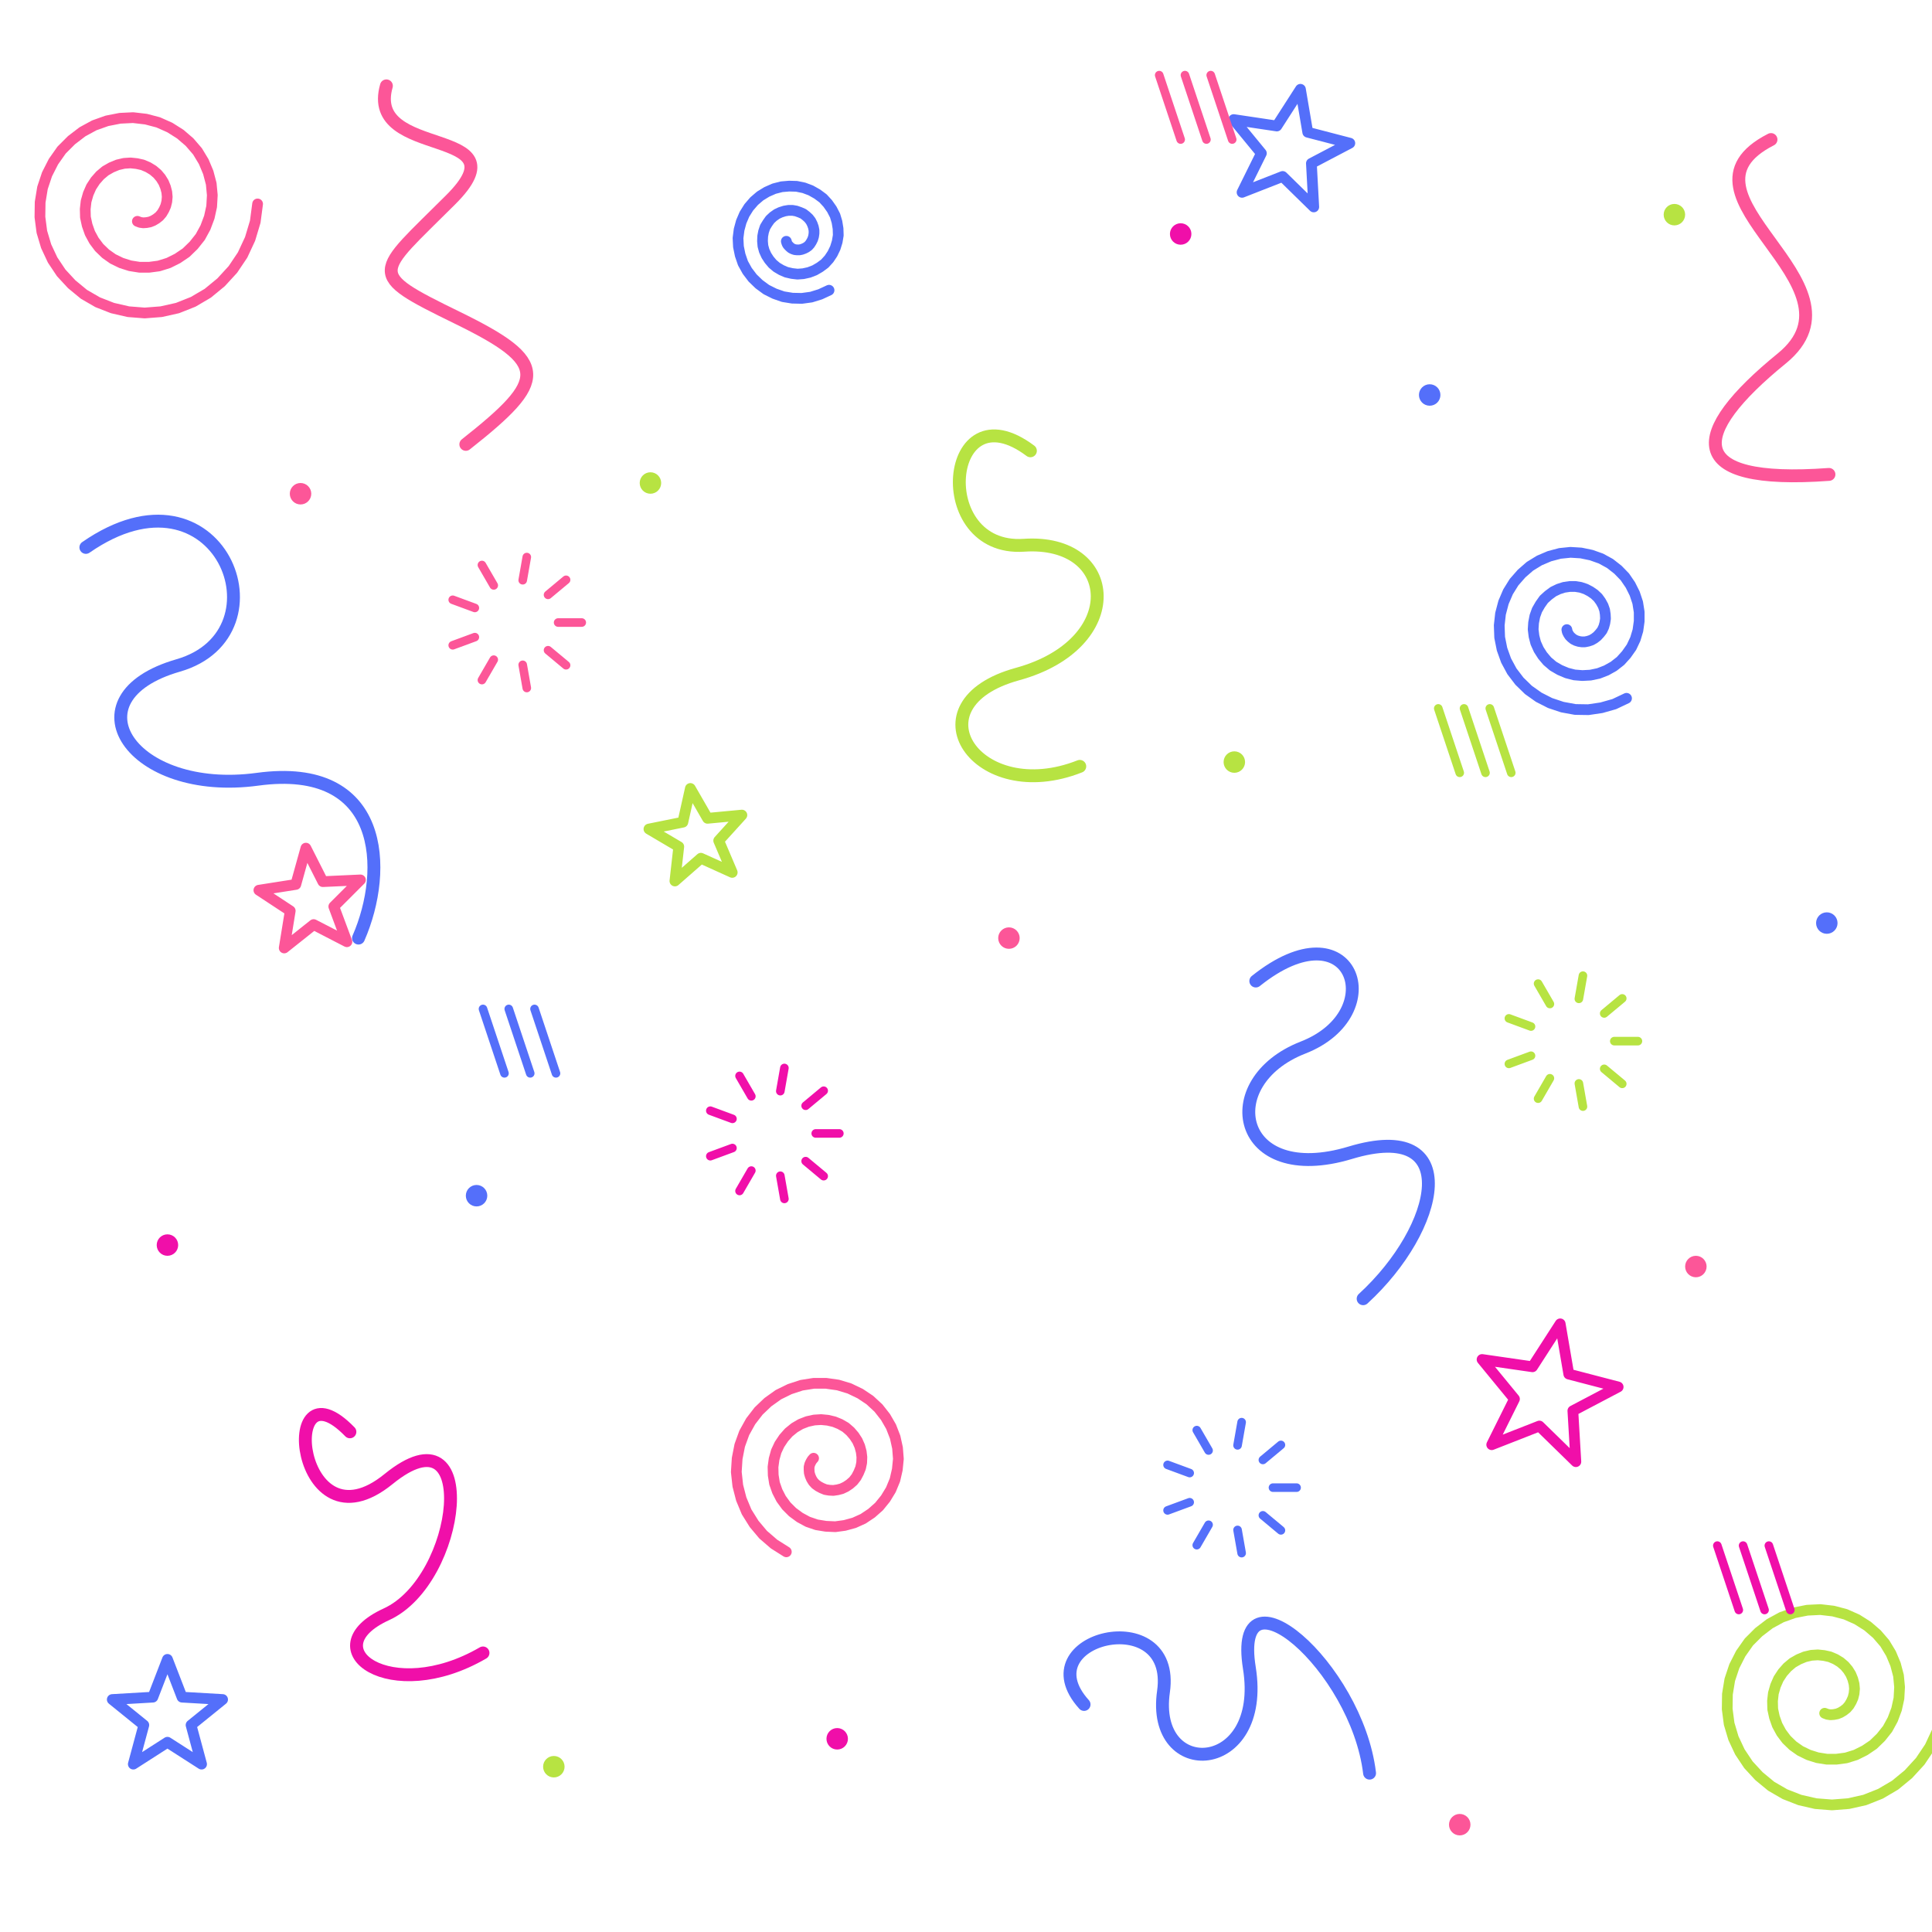
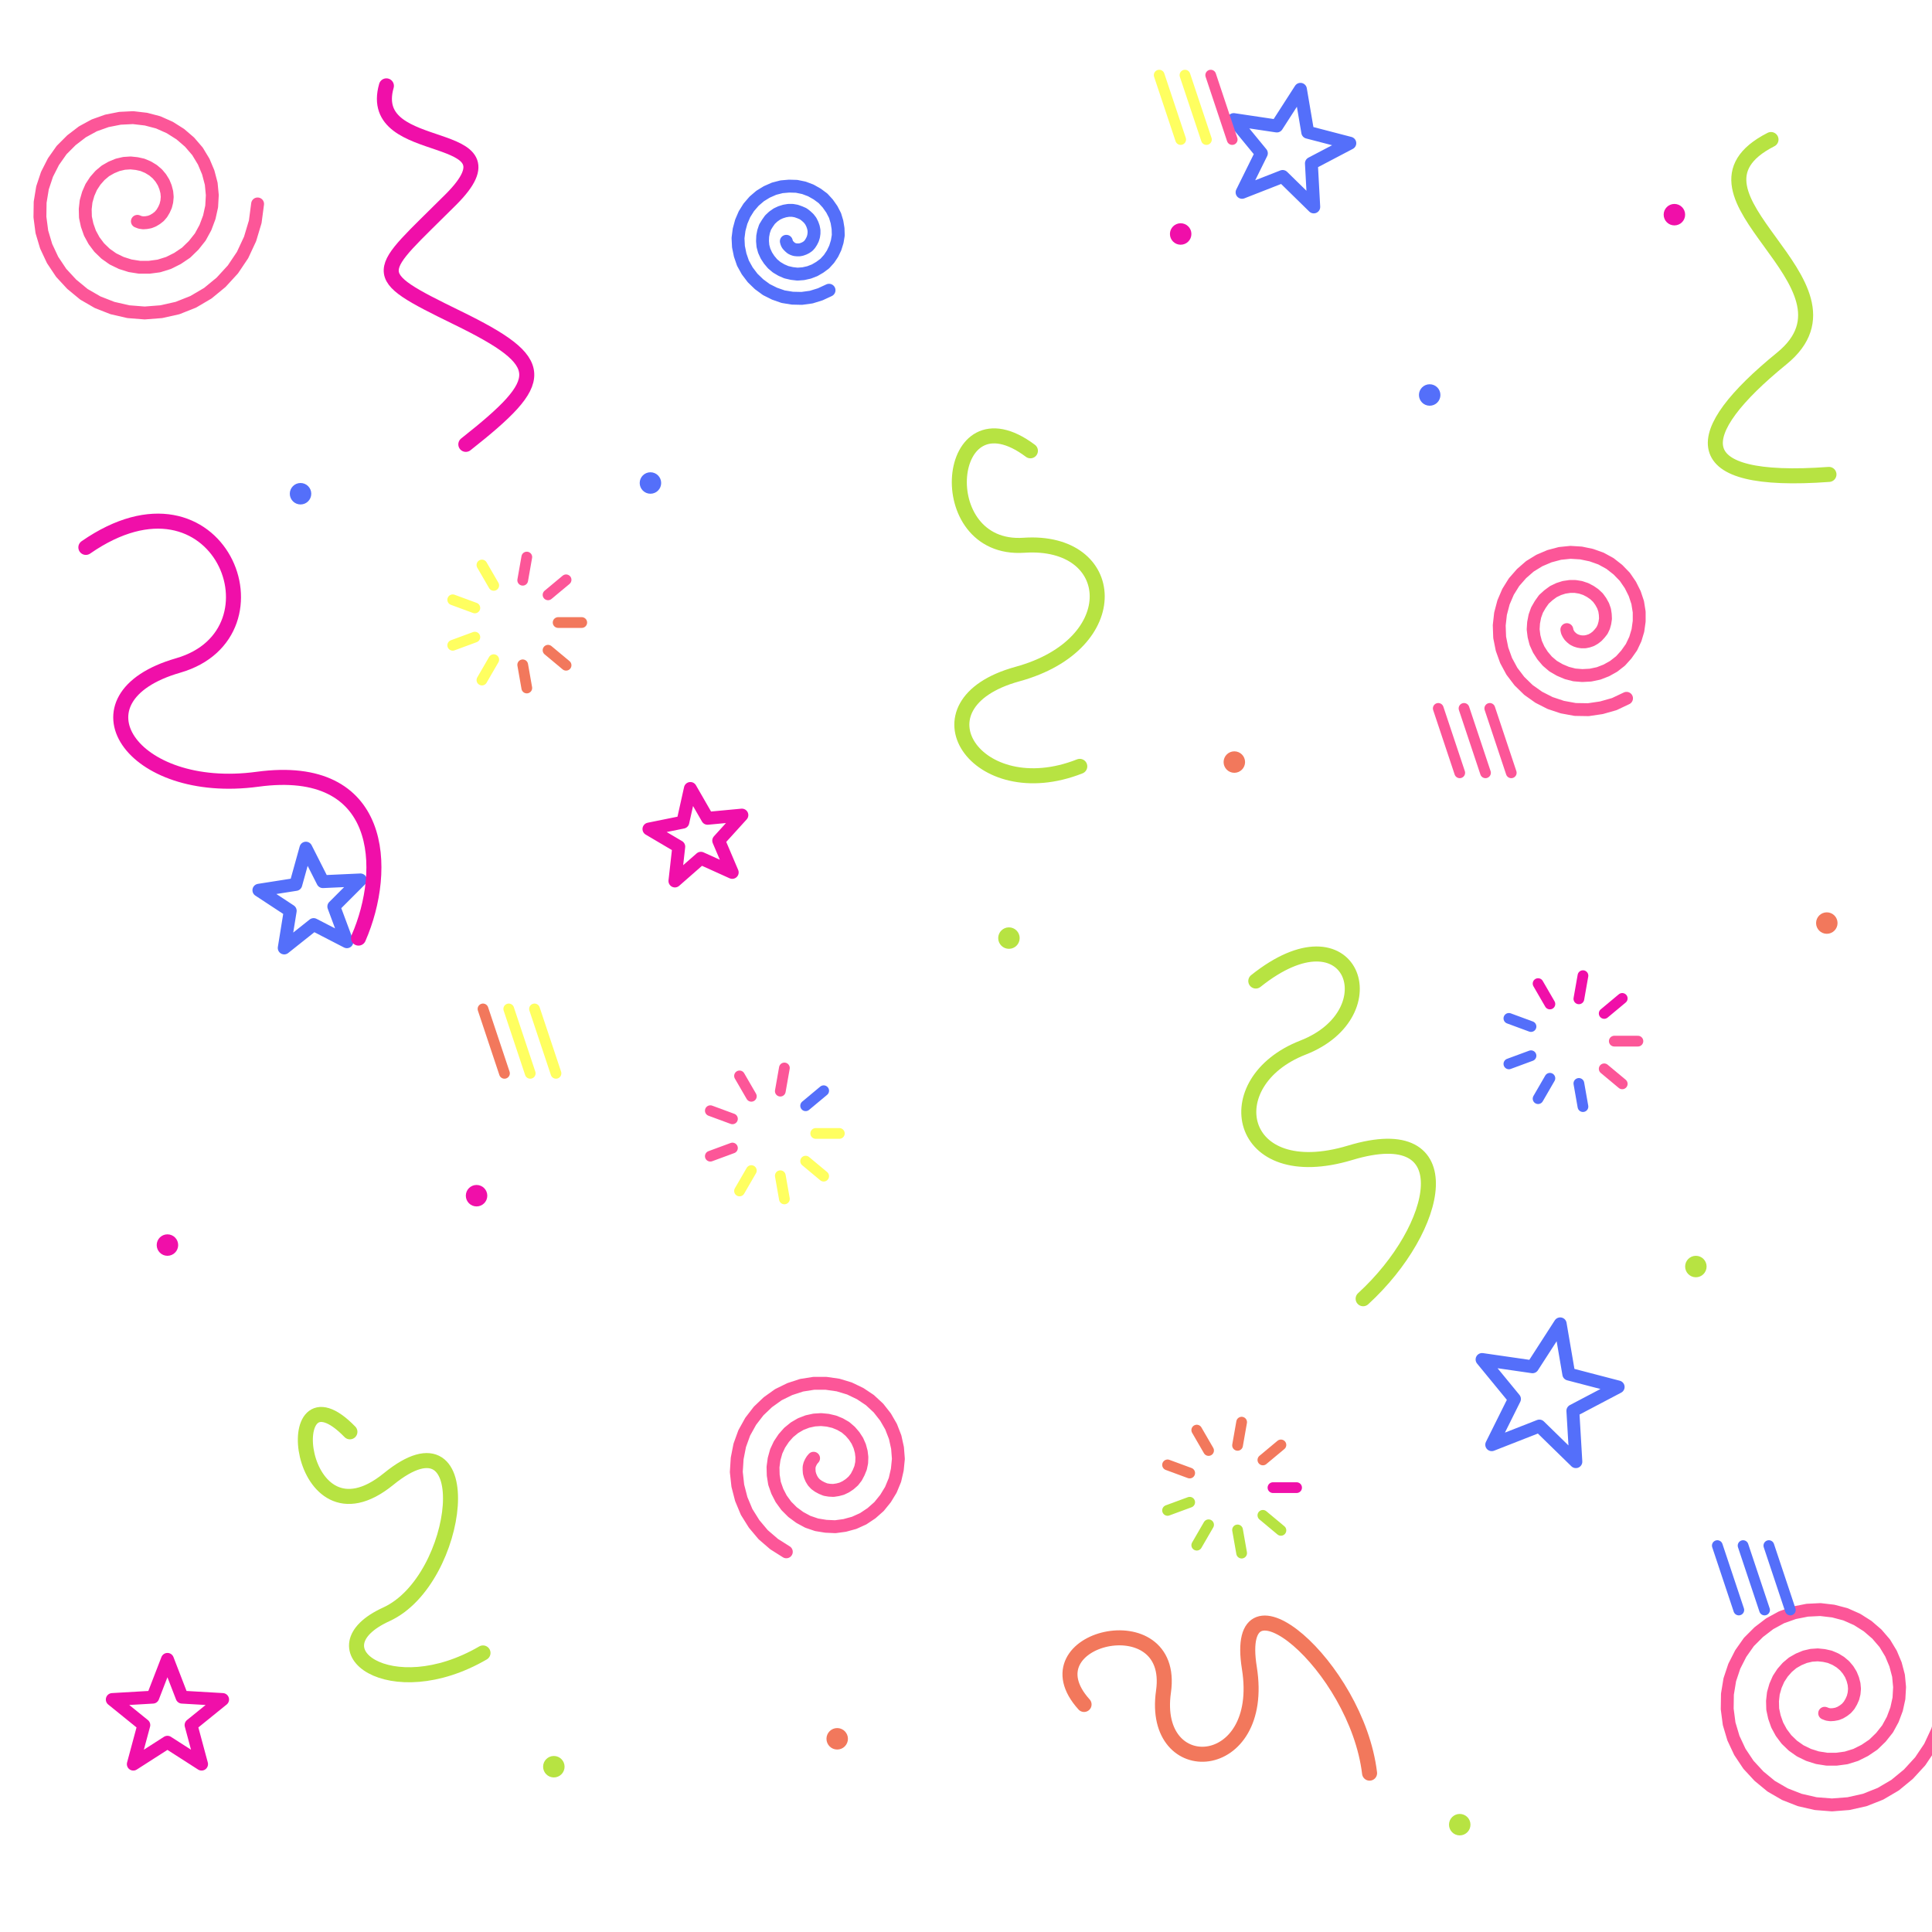
<svg xmlns="http://www.w3.org/2000/svg" width="900" height="900" viewBox="0 0 900 900">
-   <path d="M120.0,95.0 L118.9,103.3 L116.5,111.3 L113.0,118.8 L108.5,125.5 L103.0,131.5 L96.8,136.6 L90.0,140.6 L82.7,143.5 L75.1,145.2 L67.4,145.8 L59.8,145.2 L52.4,143.5 L45.5,140.8 L39.1,137.1 L33.4,132.4 L28.5,127.1 L24.5,121.1 L21.5,114.7 L19.5,108.0 L18.6,101.1 L18.7,94.2 L19.8,87.5 L21.9,81.2 L24.9,75.3 L28.7,69.9 L33.3,65.3 L38.4,61.4 L43.9,58.4 L49.8,56.3 L55.9,55.1 L62.0,54.8 L68.0,55.5 L73.7,57.0 L79.1,59.4 L84.0,62.5 L88.3,66.2 L92.0,70.5 L94.9,75.3 L97.0,80.3 L98.4,85.6 L98.9,90.9 L98.6,96.2 L97.5,101.2 L95.7,106.0 L93.3,110.4 L90.2,114.3 L86.7,117.7 L82.7,120.4 L78.5,122.5 L74.0,123.9 L69.5,124.5 L65.0,124.5 L60.6,123.8 L56.5,122.5 L52.6,120.6 L49.2,118.2 L46.2,115.3 L43.8,112.1 L41.9,108.6 L40.6,104.9 L39.8,101.2 L39.7,97.4 L40.1,93.8 L41.1,90.3 L42.5,87.1 L44.4,84.2 L46.6,81.7 L49.1,79.6 L51.9,78.0 L54.8,76.8 L57.8,76.1 L60.8,75.9 L63.7,76.2 L66.4,76.8 L69.0,77.9 L71.3,79.3 L73.3,81.0 L74.9,82.9 L76.2,85.0 L77.1,87.2 L77.7,89.5 L77.9,91.7 L77.7,93.9 L77.2,95.9 L76.4,97.7 L75.4,99.4 L74.2,100.8 L72.8,101.9 L71.3,102.8 L69.8,103.4 L68.2,103.7 L66.7,103.8 L65.3,103.6 L64.0,103.1" fill="none" stroke="#FC5698" stroke-width="5" stroke-linecap="round" stroke-linejoin="round" />
-   <path d="M757.7,325.3 L752.0,328.0 L746.0,329.7 L739.9,330.6 L733.8,330.5 L727.8,329.4 L722.1,327.5 L716.8,324.8 L712.0,321.4 L707.8,317.3 L704.3,312.7 L701.6,307.7 L699.7,302.4 L698.6,296.9 L698.4,291.3 L699.0,285.9 L700.4,280.6 L702.5,275.7 L705.3,271.2 L708.8,267.2 L712.7,263.8 L717.1,261.1 L721.8,259.1 L726.7,257.8 L731.6,257.3 L736.5,257.6 L741.3,258.6 L745.8,260.2 L750.0,262.5 L753.7,265.4 L756.9,268.7 L759.5,272.5 L761.5,276.5 L762.9,280.7 L763.6,285.1 L763.6,289.4 L763.0,293.7 L761.8,297.7 L760.0,301.5 L757.6,304.9 L754.9,307.9 L751.7,310.4 L748.3,312.3 L744.7,313.7 L740.9,314.5 L737.1,314.7 L733.4,314.4 L729.9,313.5 L726.6,312.1 L723.5,310.3 L720.8,308.0 L718.6,305.4 L716.8,302.6 L715.4,299.5 L714.6,296.4 L714.2,293.2 L714.4,290.1 L715.0,287.0 L716.0,284.2 L717.5,281.6 L719.2,279.2 L721.3,277.3 L723.6,275.6 L726.1,274.4 L728.6,273.6 L731.3,273.2 L733.8,273.2 L736.3,273.6 L738.7,274.4 L740.8,275.5 L742.7,276.8 L744.4,278.4 L745.7,280.2 L746.8,282.2 L747.5,284.2 L747.8,286.2 L747.9,288.2 L747.6,290.2 L747.1,292.0 L746.3,293.7 L745.2,295.1 L744.0,296.4 L742.7,297.4 L741.3,298.2 L739.8,298.7 L738.3,299.0 L736.8,299.0 L735.5,298.8 L734.2,298.4 L733.0,297.8 L732.0,297.0 L731.2,296.2 L730.6,295.3 L730.1,294.3 L729.9,293.3" fill="none" stroke="#546FFA" stroke-width="5" stroke-linecap="round" stroke-linejoin="round" />
-   <path d="M366.3,722.9 L360.6,719.3 L355.5,714.9 L351.3,709.9 L347.8,704.3 L345.3,698.3 L343.7,692.1 L343.0,685.7 L343.4,679.4 L344.6,673.3 L346.7,667.5 L349.7,662.1 L353.4,657.3 L357.7,653.2 L362.6,649.7 L367.9,647.1 L373.4,645.3 L379.1,644.4 L384.8,644.4 L390.4,645.2 L395.7,646.8 L400.7,649.2 L405.2,652.2 L409.2,655.9 L412.5,660.1 L415.1,664.6 L417.0,669.5 L418.1,674.5 L418.5,679.6 L418.0,684.6 L416.9,689.4 L415.0,694.0 L412.5,698.1 L409.5,701.8 L406.0,704.9 L402.1,707.5 L397.9,709.4 L393.5,710.6 L389.1,711.2 L384.7,711.0 L380.4,710.3 L376.3,708.9 L372.6,706.9 L369.2,704.4 L366.3,701.5 L363.9,698.2 L362.1,694.7 L360.8,691.0 L360.2,687.2 L360.1,683.4 L360.6,679.7 L361.6,676.1 L363.1,672.9 L365.1,669.9 L367.4,667.3 L370.1,665.1 L373.0,663.4 L376.1,662.2 L379.3,661.5 L382.5,661.3 L385.6,661.6 L388.6,662.3 L391.3,663.4 L393.9,664.9 L396.1,666.8 L397.9,668.9 L399.4,671.2 L400.5,673.7 L401.2,676.3 L401.5,678.8 L401.4,681.4 L400.9,683.8 L400.0,686.0 L398.9,688.1 L397.5,689.9 L395.8,691.4 L394.0,692.6 L392.1,693.5 L390.2,694.0 L388.2,694.3 L386.3,694.2 L384.5,693.9 L382.8,693.2 L381.3,692.4 L379.9,691.4 L378.8,690.2 L378.0,688.9 L377.4,687.5 L377.0,686.1 L376.9,684.7 L376.9,683.4 L377.2,682.2 L377.7,681.1 L378.3,680.1 L379.0,679.3" fill="none" stroke="#FC5698" stroke-width="5" stroke-linecap="round" stroke-linejoin="round" />
-   <path d="M906.0,790.0 L904.9,798.3 L902.5,806.3 L899.0,813.8 L894.5,820.5 L889.0,826.5 L882.8,831.6 L876.0,835.6 L868.7,838.5 L861.1,840.2 L853.4,840.8 L845.8,840.2 L838.4,838.5 L831.5,835.8 L825.1,832.1 L819.4,827.4 L814.5,822.1 L810.5,816.1 L807.5,809.7 L805.5,803.0 L804.6,796.1 L804.7,789.2 L805.8,782.5 L807.9,776.2 L810.9,770.3 L814.7,764.9 L819.3,760.3 L824.4,756.4 L829.9,753.4 L835.8,751.3 L841.9,750.1 L848.0,749.8 L854.0,750.5 L859.7,752.0 L865.1,754.4 L870.0,757.5 L874.3,761.2 L878.0,765.5 L880.9,770.3 L883.0,775.3 L884.4,780.6 L884.9,785.9 L884.6,791.2 L883.5,796.2 L881.7,801.0 L879.3,805.4 L876.2,809.3 L872.7,812.7 L868.7,815.4 L864.5,817.5 L860.0,818.9 L855.5,819.5 L851.0,819.5 L846.6,818.8 L842.5,817.5 L838.6,815.6 L835.2,813.2 L832.2,810.3 L829.8,807.1 L827.9,803.6 L826.6,799.9 L825.8,796.2 L825.7,792.4 L826.1,788.8 L827.1,785.3 L828.5,782.1 L830.4,779.2 L832.6,776.7 L835.1,774.6 L837.9,773.0 L840.8,771.8 L843.8,771.1 L846.8,770.9 L849.7,771.2 L852.4,771.8 L855.0,772.9 L857.3,774.3 L859.3,776.0 L860.9,777.9 L862.2,780.0 L863.1,782.2 L863.7,784.5 L863.9,786.7 L863.7,788.9 L863.2,790.9 L862.4,792.7 L861.4,794.4 L860.2,795.8 L858.8,796.9 L857.3,797.8 L855.8,798.4 L854.2,798.7 L852.7,798.8 L851.3,798.6 L850.0,798.1" fill="none" stroke="#B7E342" stroke-width="5" stroke-linecap="round" stroke-linejoin="round" />
-   <path d="M386.2,135.2 L382.1,137.1 L377.9,138.4 L373.5,139.0 L369.1,138.9 L364.8,138.2 L360.8,136.8 L357.0,134.9 L353.6,132.4 L350.6,129.5 L348.1,126.2 L346.1,122.6 L344.8,118.8 L344.0,114.9 L343.8,110.9 L344.3,107.0 L345.3,103.3 L346.8,99.8 L348.8,96.6 L351.3,93.7 L354.1,91.3 L357.2,89.4 L360.6,87.9 L364.1,87.0 L367.6,86.7 L371.1,86.8 L374.5,87.5 L377.7,88.7 L380.7,90.4 L383.4,92.4 L385.6,94.8 L387.5,97.5 L389.0,100.4 L389.9,103.4 L390.4,106.5 L390.5,109.6 L390.0,112.6 L389.1,115.5 L387.8,118.2 L386.2,120.6 L384.2,122.8 L381.9,124.5 L379.5,125.9 L376.9,126.9 L374.2,127.5 L371.5,127.7 L368.9,127.4 L366.3,126.8 L364.0,125.8 L361.8,124.5 L359.9,122.9 L358.3,121.0 L357.0,119.0 L356.0,116.8 L355.4,114.6 L355.2,112.3 L355.3,110.0 L355.7,107.9 L356.4,105.8 L357.5,104.0 L358.7,102.3 L360.2,100.9 L361.9,99.7 L363.6,98.9 L365.5,98.3 L367.3,98.0 L369.2,98.0 L370.9,98.3 L372.6,98.9 L374.2,99.6 L375.5,100.6 L376.7,101.7 L377.7,103.0 L378.4,104.4 L378.9,105.8 L379.2,107.3 L379.2,108.7 L379.0,110.1 L378.6,111.4 L378.0,112.6 L377.3,113.7 L376.5,114.6 L375.5,115.3 L374.5,115.8 L373.4,116.2 L372.4,116.4 L371.3,116.4 L370.3,116.3 L369.4,116.0 L368.6,115.6 L367.9,115.0 L367.3,114.4 L366.8,113.8 L366.5,113.1 L366.3,112.4" fill="none" stroke="#546FFA" stroke-width="5" stroke-linecap="round" stroke-linejoin="round" />
-   <path d="M605.8,41.6 L609.2,61.6 L628.8,66.7 L610.9,76.1 L612.0,96.4 L597.5,82.2 L578.6,89.6 L587.6,71.4 L574.7,55.7 L594.8,58.7 Z" fill="none" stroke="#546FFA" stroke-width="5" stroke-linecap="round" stroke-linejoin="round" />
-   <path d="M142.5,395.1 L150.4,410.7 L167.9,409.9 L155.5,422.3 L161.6,438.7 L146.1,430.7 L132.4,441.6 L135.2,424.3 L120.6,414.7 L137.8,412.0 Z" fill="none" stroke="#FC5698" stroke-width="5" stroke-linecap="round" stroke-linejoin="round" />
-   <path d="M726.8,616.7 L730.8,640.1 L753.8,646.1 L732.7,657.2 L734.1,680.9 L717.1,664.3 L694.9,673.0 L705.5,651.7 L690.4,633.3 L713.9,636.7 Z" fill="none" stroke="#F00FA9" stroke-width="5" stroke-linecap="round" stroke-linejoin="round" />
-   <path d="M321.6,367.3 L329.6,381.2 L345.6,379.7 L334.8,391.6 L341.1,406.4 L326.5,399.8 L314.4,410.4 L316.2,394.4 L302.3,386.2 L318.1,383.0 Z" fill="none" stroke="#B7E342" stroke-width="5" stroke-linecap="round" stroke-linejoin="round" />
-   <path d="M78.0,773.0 L84.8,790.6 L103.7,791.7 L89.0,803.6 L93.9,821.8 L78.0,811.6 L62.1,821.8 L67.0,803.6 L52.3,791.7 L71.2,790.6 Z" fill="none" stroke="#546FFA" stroke-width="5" stroke-linecap="round" stroke-linejoin="round" />
-   <path d="M180 40 C170 75 245 58 210 93 S170 127 213 148 S255 177 217 207" fill="none" stroke="#FC5698" stroke-width="6" stroke-linecap="round" stroke-linejoin="round" />
-   <path d="M40 255 C102 212 135 295 83 310 S61 371 120 363 S181 405 167 437" fill="none" stroke="#546FFA" stroke-width="6" stroke-linecap="round" stroke-linejoin="round" />
-   <path d="M480 210 C440 180 433 257 477 254 S525 300 474 314 S455 376 503 357" fill="none" stroke="#B7E342" stroke-width="6" stroke-linecap="round" stroke-linejoin="round" />
-   <path d="M825 65 C774 91 873 132 830 167 S784 226 852 221" fill="none" stroke="#FC5698" stroke-width="6" stroke-linecap="round" stroke-linejoin="round" />
-   <path d="M585 457 C630 421 648 472 607 488 S576 553 629 537 S671 572 635 605" fill="none" stroke="#546FFA" stroke-width="6" stroke-linecap="round" stroke-linejoin="round" />
-   <path d="M163 667 C129 632 138 724 181 689 S215 736 180 752 S182 795 225 770" fill="none" stroke="#F00FA9" stroke-width="6" stroke-linecap="round" stroke-linejoin="round" />
-   <path d="M505 794 C477 763 548 746 542 788 S590 827 582 777 S632 776 638 826" fill="none" stroke="#546FFA" stroke-width="6" stroke-linecap="round" stroke-linejoin="round" />
-   <path d="M260.0,290.0 L271.0,290.0" fill="none" stroke="#FC5698" stroke-width="4" stroke-linecap="round" stroke-linejoin="round" />
-   <path d="M255.3,302.9 L263.7,309.9" fill="none" stroke="#FC5698" stroke-width="4" stroke-linecap="round" stroke-linejoin="round" />
-   <path d="M243.5,309.7 L245.4,320.5" fill="none" stroke="#FC5698" stroke-width="4" stroke-linecap="round" stroke-linejoin="round" />
-   <path d="M230.0,307.3 L224.5,316.8" fill="none" stroke="#FC5698" stroke-width="4" stroke-linecap="round" stroke-linejoin="round" />
-   <path d="M221.2,296.8 L210.9,300.6" fill="none" stroke="#FC5698" stroke-width="4" stroke-linecap="round" stroke-linejoin="round" />
-   <path d="M221.2,283.2 L210.9,279.4" fill="none" stroke="#FC5698" stroke-width="4" stroke-linecap="round" stroke-linejoin="round" />
-   <path d="M230.0,272.7 L224.5,263.2" fill="none" stroke="#FC5698" stroke-width="4" stroke-linecap="round" stroke-linejoin="round" />
-   <path d="M243.5,270.3 L245.4,259.5" fill="none" stroke="#FC5698" stroke-width="4" stroke-linecap="round" stroke-linejoin="round" />
-   <path d="M255.3,277.1 L263.7,270.1" fill="none" stroke="#FC5698" stroke-width="4" stroke-linecap="round" stroke-linejoin="round" />
-   <path d="M752.0,485.0 L763.0,485.0" fill="none" stroke="#B7E342" stroke-width="4" stroke-linecap="round" stroke-linejoin="round" />
-   <path d="M747.3,497.9 L755.7,504.9" fill="none" stroke="#B7E342" stroke-width="4" stroke-linecap="round" stroke-linejoin="round" />
-   <path d="M735.5,504.7 L737.4,515.5" fill="none" stroke="#B7E342" stroke-width="4" stroke-linecap="round" stroke-linejoin="round" />
-   <path d="M722.0,502.3 L716.5,511.8" fill="none" stroke="#B7E342" stroke-width="4" stroke-linecap="round" stroke-linejoin="round" />
-   <path d="M713.2,491.8 L702.9,495.6" fill="none" stroke="#B7E342" stroke-width="4" stroke-linecap="round" stroke-linejoin="round" />
-   <path d="M713.2,478.2 L702.9,474.4" fill="none" stroke="#B7E342" stroke-width="4" stroke-linecap="round" stroke-linejoin="round" />
-   <path d="M722.0,467.7 L716.5,458.2" fill="none" stroke="#B7E342" stroke-width="4" stroke-linecap="round" stroke-linejoin="round" />
-   <path d="M735.5,465.3 L737.4,454.5" fill="none" stroke="#B7E342" stroke-width="4" stroke-linecap="round" stroke-linejoin="round" />
-   <path d="M747.3,472.1 L755.7,465.1" fill="none" stroke="#B7E342" stroke-width="4" stroke-linecap="round" stroke-linejoin="round" />
-   <path d="M593.0,693.0 L604.0,693.0" fill="none" stroke="#546FFA" stroke-width="4" stroke-linecap="round" stroke-linejoin="round" />
-   <path d="M588.3,705.9 L596.7,712.9" fill="none" stroke="#546FFA" stroke-width="4" stroke-linecap="round" stroke-linejoin="round" />
-   <path d="M576.5,712.7 L578.4,723.5" fill="none" stroke="#546FFA" stroke-width="4" stroke-linecap="round" stroke-linejoin="round" />
-   <path d="M563.0,710.3 L557.5,719.8" fill="none" stroke="#546FFA" stroke-width="4" stroke-linecap="round" stroke-linejoin="round" />
-   <path d="M554.2,699.8 L543.9,703.6" fill="none" stroke="#546FFA" stroke-width="4" stroke-linecap="round" stroke-linejoin="round" />
-   <path d="M554.2,686.2 L543.9,682.4" fill="none" stroke="#546FFA" stroke-width="4" stroke-linecap="round" stroke-linejoin="round" />
-   <path d="M563.0,675.7 L557.5,666.2" fill="none" stroke="#546FFA" stroke-width="4" stroke-linecap="round" stroke-linejoin="round" />
-   <path d="M576.5,673.3 L578.4,662.5" fill="none" stroke="#546FFA" stroke-width="4" stroke-linecap="round" stroke-linejoin="round" />
-   <path d="M588.3,680.1 L596.7,673.1" fill="none" stroke="#546FFA" stroke-width="4" stroke-linecap="round" stroke-linejoin="round" />
-   <path d="M380.0,528.0 L391.0,528.0" fill="none" stroke="#F00FA9" stroke-width="4" stroke-linecap="round" stroke-linejoin="round" />
-   <path d="M375.3,540.9 L383.7,547.9" fill="none" stroke="#F00FA9" stroke-width="4" stroke-linecap="round" stroke-linejoin="round" />
-   <path d="M363.5,547.7 L365.4,558.5" fill="none" stroke="#F00FA9" stroke-width="4" stroke-linecap="round" stroke-linejoin="round" />
-   <path d="M350.0,545.3 L344.5,554.8" fill="none" stroke="#F00FA9" stroke-width="4" stroke-linecap="round" stroke-linejoin="round" />
-   <path d="M341.2,534.8 L330.9,538.6" fill="none" stroke="#F00FA9" stroke-width="4" stroke-linecap="round" stroke-linejoin="round" />
-   <path d="M341.2,521.2 L330.9,517.4" fill="none" stroke="#F00FA9" stroke-width="4" stroke-linecap="round" stroke-linejoin="round" />
-   <path d="M350.0,510.7 L344.5,501.2" fill="none" stroke="#F00FA9" stroke-width="4" stroke-linecap="round" stroke-linejoin="round" />
-   <path d="M363.5,508.3 L365.4,497.5" fill="none" stroke="#F00FA9" stroke-width="4" stroke-linecap="round" stroke-linejoin="round" />
-   <path d="M375.3,515.1 L383.7,508.1" fill="none" stroke="#F00FA9" stroke-width="4" stroke-linecap="round" stroke-linejoin="round" />
-   <circle cx="140" cy="230" r="5" fill="#FC5698" />
-   <circle cx="303" cy="225" r="5" fill="#B7E342" />
+   <path d="M120.0,95.0 L118.9,103.3 L116.5,111.3 L113.0,118.8 L108.5,125.5 L103.0,131.5 L96.8,136.6 L90.0,140.6 L82.7,143.5 L75.1,145.2 L67.4,145.8 L59.8,145.2 L52.4,143.5 L45.5,140.8 L39.1,137.1 L33.4,132.4 L28.5,127.1 L24.5,121.1 L21.5,114.7 L19.5,108.0 L18.6,101.1 L18.7,94.2 L19.8,87.5 L21.9,81.2 L24.9,75.3 L28.7,69.9 L33.3,65.3 L38.4,61.4 L43.9,58.4 L49.8,56.3 L55.9,55.1 L62.0,54.8 L68.0,55.5 L73.7,57.0 L79.1,59.4 L84.0,62.5 L88.3,66.2 L92.0,70.5 L94.9,75.3 L97.0,80.3 L98.4,85.6 L98.9,90.9 L98.6,96.2 L97.5,101.2 L95.7,106.0 L93.3,110.4 L90.2,114.3 L86.7,117.7 L82.7,120.4 L78.5,122.5 L74.0,123.9 L69.5,124.5 L65.0,124.5 L60.6,123.8 L56.5,122.5 L52.6,120.6 L49.2,118.2 L46.2,115.3 L43.8,112.1 L41.9,108.6 L40.6,104.9 L39.8,101.2 L39.7,97.4 L40.1,93.8 L41.1,90.3 L42.5,87.1 L44.4,84.2 L46.6,81.7 L49.1,79.6 L51.9,78.0 L54.8,76.8 L57.8,76.1 L60.8,75.9 L63.7,76.2 L66.4,76.8 L69.0,77.9 L71.3,79.3 L73.3,81.0 L74.9,82.9 L76.2,85.0 L77.1,87.2 L77.7,89.5 L77.9,91.7 L77.7,93.9 L77.2,95.9 L76.4,97.7 L75.4,99.4 L74.2,100.8 L72.8,101.9 L71.3,102.8 L69.8,103.4 L68.2,103.7 L66.7,103.8 L65.3,103.6 L64.0,103.1" fill="none" stroke="#FC5698" stroke-width="6.0" stroke-linecap="round" stroke-linejoin="round" />
+   <path d="M757.7,325.3 L752.0,328.0 L746.0,329.7 L739.9,330.6 L733.8,330.5 L727.8,329.4 L722.1,327.5 L716.8,324.8 L712.0,321.4 L707.8,317.3 L704.3,312.7 L701.6,307.7 L699.7,302.4 L698.6,296.9 L698.4,291.3 L699.0,285.9 L700.4,280.6 L702.5,275.7 L705.3,271.2 L708.8,267.2 L712.7,263.8 L717.1,261.1 L721.8,259.1 L726.7,257.8 L731.6,257.3 L736.5,257.6 L741.3,258.6 L745.8,260.2 L750.0,262.5 L753.7,265.4 L756.9,268.7 L759.5,272.5 L761.5,276.5 L762.9,280.7 L763.6,285.1 L763.6,289.4 L763.0,293.7 L761.8,297.7 L760.0,301.5 L757.6,304.9 L754.9,307.9 L751.7,310.4 L748.3,312.3 L744.7,313.7 L740.9,314.5 L737.1,314.7 L733.4,314.4 L729.9,313.5 L726.6,312.1 L723.5,310.3 L720.8,308.0 L718.6,305.4 L716.8,302.6 L715.4,299.5 L714.6,296.4 L714.2,293.2 L714.4,290.1 L715.0,287.0 L716.0,284.2 L717.5,281.6 L719.2,279.2 L721.3,277.3 L723.6,275.6 L726.1,274.4 L728.6,273.6 L731.3,273.2 L733.8,273.2 L736.3,273.6 L738.7,274.4 L740.8,275.5 L742.7,276.8 L744.4,278.4 L745.7,280.2 L746.8,282.2 L747.5,284.2 L747.8,286.2 L747.9,288.2 L747.6,290.2 L747.1,292.0 L746.3,293.7 L745.2,295.1 L744.0,296.4 L742.7,297.4 L741.3,298.2 L739.8,298.7 L738.3,299.0 L736.8,299.0 L735.5,298.8 L734.2,298.4 L733.0,297.8 L732.0,297.0 L731.2,296.2 L730.6,295.3 L730.1,294.3 L729.9,293.3" fill="none" stroke="#FC5698" stroke-width="6.0" stroke-linecap="round" stroke-linejoin="round" />
+   <path d="M366.3,722.9 L360.6,719.3 L355.5,714.9 L351.3,709.9 L347.8,704.3 L345.3,698.3 L343.7,692.1 L343.0,685.7 L343.4,679.4 L344.6,673.3 L346.7,667.5 L349.7,662.1 L353.4,657.3 L357.7,653.2 L362.6,649.7 L367.9,647.1 L373.4,645.3 L379.1,644.4 L384.8,644.4 L390.4,645.2 L395.7,646.8 L400.7,649.2 L405.2,652.2 L409.2,655.9 L412.5,660.1 L415.1,664.6 L417.0,669.5 L418.1,674.5 L418.5,679.6 L418.0,684.6 L416.9,689.4 L415.0,694.0 L412.5,698.1 L409.5,701.8 L406.0,704.9 L402.1,707.5 L397.9,709.4 L393.5,710.6 L389.1,711.2 L384.7,711.0 L380.4,710.3 L376.3,708.9 L372.6,706.9 L369.2,704.4 L366.3,701.5 L363.9,698.2 L362.1,694.7 L360.8,691.0 L360.2,687.2 L360.1,683.4 L360.6,679.7 L361.6,676.1 L363.1,672.9 L365.1,669.9 L367.4,667.3 L370.1,665.1 L373.0,663.4 L376.1,662.2 L379.3,661.5 L382.5,661.3 L385.6,661.6 L388.6,662.3 L391.3,663.4 L393.9,664.9 L396.1,666.8 L397.9,668.9 L399.4,671.2 L400.5,673.7 L401.2,676.3 L401.5,678.8 L401.4,681.4 L400.9,683.8 L400.0,686.0 L398.9,688.1 L397.5,689.9 L395.8,691.4 L394.0,692.6 L392.1,693.5 L390.2,694.0 L388.2,694.3 L386.3,694.2 L384.5,693.9 L382.8,693.2 L381.3,692.4 L379.9,691.4 L378.8,690.2 L378.0,688.9 L377.4,687.5 L377.0,686.1 L376.9,684.7 L376.9,683.4 L377.2,682.2 L377.7,681.1 L378.3,680.1 L379.0,679.3" fill="none" stroke="#FC5698" stroke-width="6.0" stroke-linecap="round" stroke-linejoin="round" />
+   <path d="M906.0,790.0 L904.9,798.3 L902.5,806.3 L899.0,813.8 L894.5,820.5 L889.0,826.5 L882.8,831.6 L876.0,835.6 L868.7,838.5 L861.1,840.2 L853.4,840.8 L845.8,840.2 L838.4,838.5 L831.5,835.8 L825.1,832.1 L819.4,827.4 L814.5,822.1 L810.5,816.1 L807.5,809.7 L805.5,803.0 L804.6,796.1 L804.7,789.2 L805.8,782.5 L807.9,776.2 L810.9,770.3 L814.7,764.9 L819.3,760.3 L824.4,756.4 L829.9,753.4 L835.8,751.3 L841.9,750.1 L848.0,749.8 L854.0,750.5 L859.7,752.0 L865.1,754.4 L870.0,757.5 L874.3,761.2 L878.0,765.5 L880.9,770.3 L883.0,775.3 L884.4,780.6 L884.9,785.9 L884.6,791.2 L883.5,796.2 L881.7,801.0 L879.3,805.4 L876.2,809.3 L872.7,812.7 L868.7,815.4 L864.5,817.5 L860.0,818.9 L855.5,819.5 L851.0,819.5 L846.6,818.8 L842.5,817.5 L838.6,815.6 L835.2,813.2 L832.2,810.3 L829.8,807.1 L827.9,803.6 L826.6,799.9 L825.8,796.2 L825.7,792.4 L826.1,788.8 L827.1,785.3 L828.5,782.1 L830.4,779.2 L832.6,776.7 L835.1,774.6 L837.9,773.0 L840.8,771.8 L843.8,771.1 L846.8,770.9 L849.7,771.2 L852.4,771.8 L855.0,772.9 L857.3,774.3 L859.3,776.0 L860.9,777.9 L862.2,780.0 L863.1,782.2 L863.7,784.5 L863.9,786.7 L863.7,788.9 L863.2,790.9 L862.4,792.7 L861.4,794.4 L860.2,795.8 L858.8,796.9 L857.3,797.8 L855.8,798.4 L854.2,798.7 L852.7,798.8 L851.3,798.6 L850.0,798.1" fill="none" stroke="#FC5698" stroke-width="6.0" stroke-linecap="round" stroke-linejoin="round" />
+   <path d="M386.2,135.2 L382.1,137.1 L377.9,138.4 L373.5,139.0 L369.1,138.9 L364.8,138.2 L360.8,136.8 L357.0,134.9 L353.6,132.4 L350.6,129.5 L348.1,126.2 L346.1,122.6 L344.8,118.8 L344.0,114.9 L343.8,110.9 L344.3,107.0 L345.3,103.3 L346.8,99.8 L348.8,96.6 L351.3,93.7 L354.1,91.3 L357.2,89.4 L360.6,87.9 L364.1,87.0 L367.6,86.7 L371.1,86.8 L374.5,87.5 L377.7,88.7 L380.7,90.4 L383.4,92.4 L385.6,94.8 L387.5,97.5 L389.0,100.4 L389.9,103.4 L390.4,106.5 L390.5,109.6 L390.0,112.6 L389.1,115.5 L387.8,118.2 L386.2,120.6 L384.2,122.8 L381.9,124.5 L379.5,125.9 L376.9,126.9 L374.2,127.5 L371.5,127.7 L368.9,127.4 L366.3,126.8 L364.0,125.8 L361.8,124.5 L359.9,122.9 L358.3,121.0 L357.0,119.0 L356.0,116.8 L355.4,114.6 L355.2,112.3 L355.3,110.0 L355.7,107.9 L356.4,105.8 L357.5,104.0 L358.7,102.3 L360.2,100.9 L361.9,99.7 L363.6,98.9 L365.5,98.3 L367.3,98.0 L369.2,98.0 L370.9,98.3 L372.6,98.9 L374.2,99.6 L375.5,100.6 L376.7,101.7 L377.7,103.0 L378.4,104.4 L378.9,105.8 L379.2,107.3 L379.2,108.7 L379.0,110.1 L378.6,111.4 L378.0,112.6 L377.3,113.7 L376.5,114.6 L375.5,115.3 L374.5,115.8 L373.4,116.2 L372.4,116.4 L371.3,116.4 L370.3,116.3 L369.4,116.0 L368.6,115.6 L367.9,115.0 L367.3,114.4 L366.8,113.8 L366.5,113.1 L366.3,112.4" fill="none" stroke="#546FFA" stroke-width="6.0" stroke-linecap="round" stroke-linejoin="round" />
+   <path d="M605.8,41.6 L609.2,61.6 L628.8,66.7 L610.9,76.1 L612.0,96.4 L597.5,82.2 L578.6,89.6 L587.6,71.4 L574.7,55.7 L594.8,58.7 Z" fill="none" stroke="#546FFA" stroke-width="6.0" stroke-linecap="round" stroke-linejoin="round" />
+   <path d="M142.5,395.1 L150.4,410.7 L167.9,409.9 L155.5,422.3 L161.6,438.7 L146.1,430.7 L132.4,441.6 L135.2,424.3 L120.6,414.7 L137.8,412.0 Z" fill="none" stroke="#546FFA" stroke-width="6.0" stroke-linecap="round" stroke-linejoin="round" />
+   <path d="M726.8,616.7 L730.8,640.1 L753.8,646.1 L732.7,657.2 L734.1,680.9 L717.1,664.3 L694.9,673.0 L705.5,651.7 L690.4,633.3 L713.9,636.7 Z" fill="none" stroke="#546FFA" stroke-width="6.0" stroke-linecap="round" stroke-linejoin="round" />
+   <path d="M321.6,367.3 L329.6,381.2 L345.6,379.7 L334.8,391.6 L341.1,406.4 L326.5,399.8 L314.4,410.4 L316.2,394.4 L302.3,386.2 L318.1,383.0 Z" fill="none" stroke="#F00FA9" stroke-width="6.0" stroke-linecap="round" stroke-linejoin="round" />
+   <path d="M78.0,773.0 L84.8,790.6 L103.7,791.7 L89.0,803.6 L93.9,821.8 L78.0,811.6 L62.1,821.8 L67.0,803.6 L52.3,791.7 L71.2,790.6 Z" fill="none" stroke="#F00FA9" stroke-width="6.0" stroke-linecap="round" stroke-linejoin="round" />
+   <path d="M180 40 C170 75 245 58 210 93 S170 127 213 148 S255 177 217 207" fill="none" stroke="#F00FA9" stroke-width="7.0" stroke-linecap="round" stroke-linejoin="round" />
+   <path d="M40 255 C102 212 135 295 83 310 S61 371 120 363 S181 405 167 437" fill="none" stroke="#F00FA9" stroke-width="7.0" stroke-linecap="round" stroke-linejoin="round" />
+   <path d="M480 210 C440 180 433 257 477 254 S525 300 474 314 S455 376 503 357" fill="none" stroke="#B7E342" stroke-width="7.0" stroke-linecap="round" stroke-linejoin="round" />
+   <path d="M825 65 C774 91 873 132 830 167 S784 226 852 221" fill="none" stroke="#B7E342" stroke-width="7.0" stroke-linecap="round" stroke-linejoin="round" />
+   <path d="M585 457 C630 421 648 472 607 488 S576 553 629 537 S671 572 635 605" fill="none" stroke="#B7E342" stroke-width="7.0" stroke-linecap="round" stroke-linejoin="round" />
+   <path d="M163 667 C129 632 138 724 181 689 S215 736 180 752 S182 795 225 770" fill="none" stroke="#B7E342" stroke-width="7.0" stroke-linecap="round" stroke-linejoin="round" />
+   <path d="M505 794 C477 763 548 746 542 788 S590 827 582 777 S632 776 638 826" fill="none" stroke="#F2785C" stroke-width="7.0" stroke-linecap="round" stroke-linejoin="round" />
+   <path d="M260.0,290.0 L271.0,290.0" fill="none" stroke="#F2785C" stroke-width="5.0" stroke-linecap="round" stroke-linejoin="round" />
+   <path d="M255.3,302.9 L263.7,309.9" fill="none" stroke="#F2785C" stroke-width="5.0" stroke-linecap="round" stroke-linejoin="round" />
+   <path d="M243.5,309.7 L245.4,320.5" fill="none" stroke="#F2785C" stroke-width="5.0" stroke-linecap="round" stroke-linejoin="round" />
+   <path d="M230.0,307.3 L224.5,316.8" fill="none" stroke="#FFFF60" stroke-width="5.0" stroke-linecap="round" stroke-linejoin="round" />
+   <path d="M221.2,296.8 L210.9,300.6" fill="none" stroke="#FFFF60" stroke-width="5.0" stroke-linecap="round" stroke-linejoin="round" />
+   <path d="M221.2,283.2 L210.9,279.4" fill="none" stroke="#FFFF60" stroke-width="5.0" stroke-linecap="round" stroke-linejoin="round" />
+   <path d="M230.0,272.7 L224.5,263.2" fill="none" stroke="#FFFF60" stroke-width="5.0" stroke-linecap="round" stroke-linejoin="round" />
+   <path d="M243.5,270.3 L245.4,259.5" fill="none" stroke="#FC5698" stroke-width="5.0" stroke-linecap="round" stroke-linejoin="round" />
+   <path d="M255.3,277.1 L263.7,270.1" fill="none" stroke="#FC5698" stroke-width="5.0" stroke-linecap="round" stroke-linejoin="round" />
+   <path d="M752.0,485.0 L763.0,485.0" fill="none" stroke="#FC5698" stroke-width="5.0" stroke-linecap="round" stroke-linejoin="round" />
+   <path d="M747.3,497.9 L755.7,504.9" fill="none" stroke="#FC5698" stroke-width="5.0" stroke-linecap="round" stroke-linejoin="round" />
+   <path d="M735.5,504.7 L737.4,515.5" fill="none" stroke="#546FFA" stroke-width="5.0" stroke-linecap="round" stroke-linejoin="round" />
+   <path d="M722.0,502.3 L716.5,511.8" fill="none" stroke="#546FFA" stroke-width="5.0" stroke-linecap="round" stroke-linejoin="round" />
+   <path d="M713.2,491.8 L702.9,495.6" fill="none" stroke="#546FFA" stroke-width="5.0" stroke-linecap="round" stroke-linejoin="round" />
+   <path d="M713.2,478.2 L702.9,474.4" fill="none" stroke="#546FFA" stroke-width="5.0" stroke-linecap="round" stroke-linejoin="round" />
+   <path d="M722.0,467.7 L716.5,458.2" fill="none" stroke="#F00FA9" stroke-width="5.0" stroke-linecap="round" stroke-linejoin="round" />
+   <path d="M735.5,465.3 L737.4,454.5" fill="none" stroke="#F00FA9" stroke-width="5.0" stroke-linecap="round" stroke-linejoin="round" />
+   <path d="M747.3,472.1 L755.7,465.1" fill="none" stroke="#F00FA9" stroke-width="5.0" stroke-linecap="round" stroke-linejoin="round" />
+   <path d="M593.0,693.0 L604.0,693.0" fill="none" stroke="#F00FA9" stroke-width="5.0" stroke-linecap="round" stroke-linejoin="round" />
+   <path d="M588.3,705.9 L596.7,712.9" fill="none" stroke="#B7E342" stroke-width="5.0" stroke-linecap="round" stroke-linejoin="round" />
+   <path d="M576.5,712.7 L578.4,723.5" fill="none" stroke="#B7E342" stroke-width="5.0" stroke-linecap="round" stroke-linejoin="round" />
+   <path d="M563.0,710.3 L557.5,719.8" fill="none" stroke="#B7E342" stroke-width="5.0" stroke-linecap="round" stroke-linejoin="round" />
+   <path d="M554.2,699.8 L543.9,703.6" fill="none" stroke="#B7E342" stroke-width="5.0" stroke-linecap="round" stroke-linejoin="round" />
+   <path d="M554.2,686.2 L543.9,682.4" fill="none" stroke="#F2785C" stroke-width="5.0" stroke-linecap="round" stroke-linejoin="round" />
+   <path d="M563.0,675.7 L557.5,666.2" fill="none" stroke="#F2785C" stroke-width="5.0" stroke-linecap="round" stroke-linejoin="round" />
+   <path d="M576.5,673.3 L578.4,662.5" fill="none" stroke="#F2785C" stroke-width="5.0" stroke-linecap="round" stroke-linejoin="round" />
+   <path d="M588.3,680.1 L596.7,673.1" fill="none" stroke="#F2785C" stroke-width="5.0" stroke-linecap="round" stroke-linejoin="round" />
+   <path d="M380.0,528.0 L391.0,528.0" fill="none" stroke="#FFFF60" stroke-width="5.0" stroke-linecap="round" stroke-linejoin="round" />
+   <path d="M375.3,540.9 L383.7,547.9" fill="none" stroke="#FFFF60" stroke-width="5.0" stroke-linecap="round" stroke-linejoin="round" />
+   <path d="M363.5,547.7 L365.4,558.5" fill="none" stroke="#FFFF60" stroke-width="5.0" stroke-linecap="round" stroke-linejoin="round" />
+   <path d="M350.0,545.3 L344.5,554.8" fill="none" stroke="#FFFF60" stroke-width="5.0" stroke-linecap="round" stroke-linejoin="round" />
+   <path d="M341.2,534.8 L330.9,538.6" fill="none" stroke="#FC5698" stroke-width="5.0" stroke-linecap="round" stroke-linejoin="round" />
+   <path d="M341.2,521.2 L330.9,517.4" fill="none" stroke="#FC5698" stroke-width="5.0" stroke-linecap="round" stroke-linejoin="round" />
+   <path d="M350.0,510.7 L344.5,501.2" fill="none" stroke="#FC5698" stroke-width="5.0" stroke-linecap="round" stroke-linejoin="round" />
+   <path d="M363.5,508.3 L365.4,497.5" fill="none" stroke="#FC5698" stroke-width="5.0" stroke-linecap="round" stroke-linejoin="round" />
+   <path d="M375.3,515.1 L383.7,508.1" fill="none" stroke="#546FFA" stroke-width="5.0" stroke-linecap="round" stroke-linejoin="round" />
+   <circle cx="140" cy="230" r="5" fill="#546FFA" />
+   <circle cx="303" cy="225" r="5" fill="#546FFA" />
  <circle cx="666" cy="184" r="5" fill="#546FFA" />
-   <circle cx="780" cy="100" r="5" fill="#B7E342" />
+   <circle cx="780" cy="100" r="5" fill="#F00FA9" />
  <circle cx="550" cy="109" r="5" fill="#F00FA9" />
  <circle cx="78" cy="580" r="5" fill="#F00FA9" />
-   <circle cx="222" cy="557" r="5" fill="#546FFA" />
-   <circle cx="790" cy="590" r="5" fill="#FC5698" />
+   <circle cx="222" cy="557" r="5" fill="#F00FA9" />
+   <circle cx="790" cy="590" r="5" fill="#B7E342" />
  <circle cx="258" cy="823" r="5" fill="#B7E342" />
-   <circle cx="680" cy="850" r="5" fill="#FC5698" />
-   <circle cx="470" cy="437" r="5" fill="#FC5698" />
-   <circle cx="851" cy="430" r="5" fill="#546FFA" />
-   <circle cx="390" cy="810" r="5" fill="#F00FA9" />
-   <circle cx="575" cy="355" r="5" fill="#B7E342" />
-   <path d="M225,470 l10,30" fill="none" stroke="#546FFA" stroke-width="4" stroke-linecap="round" stroke-linejoin="round" />
-   <path d="M237,470 l10,30" fill="none" stroke="#546FFA" stroke-width="4" stroke-linecap="round" stroke-linejoin="round" />
-   <path d="M249,470 l10,30" fill="none" stroke="#546FFA" stroke-width="4" stroke-linecap="round" stroke-linejoin="round" />
-   <path d="M540,35 l10,30" fill="none" stroke="#FC5698" stroke-width="4" stroke-linecap="round" stroke-linejoin="round" />
-   <path d="M552,35 l10,30" fill="none" stroke="#FC5698" stroke-width="4" stroke-linecap="round" stroke-linejoin="round" />
-   <path d="M564,35 l10,30" fill="none" stroke="#FC5698" stroke-width="4" stroke-linecap="round" stroke-linejoin="round" />
-   <path d="M670,330 l10,30" fill="none" stroke="#B7E342" stroke-width="4" stroke-linecap="round" stroke-linejoin="round" />
-   <path d="M682,330 l10,30" fill="none" stroke="#B7E342" stroke-width="4" stroke-linecap="round" stroke-linejoin="round" />
-   <path d="M694,330 l10,30" fill="none" stroke="#B7E342" stroke-width="4" stroke-linecap="round" stroke-linejoin="round" />
-   <path d="M800,720 l10,30" fill="none" stroke="#F00FA9" stroke-width="4" stroke-linecap="round" stroke-linejoin="round" />
-   <path d="M812,720 l10,30" fill="none" stroke="#F00FA9" stroke-width="4" stroke-linecap="round" stroke-linejoin="round" />
-   <path d="M824,720 l10,30" fill="none" stroke="#F00FA9" stroke-width="4" stroke-linecap="round" stroke-linejoin="round" />
+   <circle cx="680" cy="850" r="5" fill="#B7E342" />
+   <circle cx="470" cy="437" r="5" fill="#B7E342" />
+   <circle cx="851" cy="430" r="5" fill="#F2785C" />
+   <circle cx="390" cy="810" r="5" fill="#F2785C" />
+   <circle cx="575" cy="355" r="5" fill="#F2785C" />
+   <path d="M225,470 l10,30" fill="none" stroke="#F2785C" stroke-width="5.0" stroke-linecap="round" stroke-linejoin="round" />
+   <path d="M237,470 l10,30" fill="none" stroke="#FFFF60" stroke-width="5.0" stroke-linecap="round" stroke-linejoin="round" />
+   <path d="M249,470 l10,30" fill="none" stroke="#FFFF60" stroke-width="5.0" stroke-linecap="round" stroke-linejoin="round" />
+   <path d="M540,35 l10,30" fill="none" stroke="#FFFF60" stroke-width="5.0" stroke-linecap="round" stroke-linejoin="round" />
+   <path d="M552,35 l10,30" fill="none" stroke="#FFFF60" stroke-width="5.0" stroke-linecap="round" stroke-linejoin="round" />
+   <path d="M564,35 l10,30" fill="none" stroke="#FC5698" stroke-width="5.0" stroke-linecap="round" stroke-linejoin="round" />
+   <path d="M670,330 l10,30" fill="none" stroke="#FC5698" stroke-width="5.0" stroke-linecap="round" stroke-linejoin="round" />
+   <path d="M682,330 l10,30" fill="none" stroke="#FC5698" stroke-width="5.0" stroke-linecap="round" stroke-linejoin="round" />
+   <path d="M694,330 l10,30" fill="none" stroke="#FC5698" stroke-width="5.0" stroke-linecap="round" stroke-linejoin="round" />
+   <path d="M800,720 l10,30" fill="none" stroke="#546FFA" stroke-width="5.0" stroke-linecap="round" stroke-linejoin="round" />
+   <path d="M812,720 l10,30" fill="none" stroke="#546FFA" stroke-width="5.0" stroke-linecap="round" stroke-linejoin="round" />
+   <path d="M824,720 l10,30" fill="none" stroke="#546FFA" stroke-width="5.0" stroke-linecap="round" stroke-linejoin="round" />
</svg>
